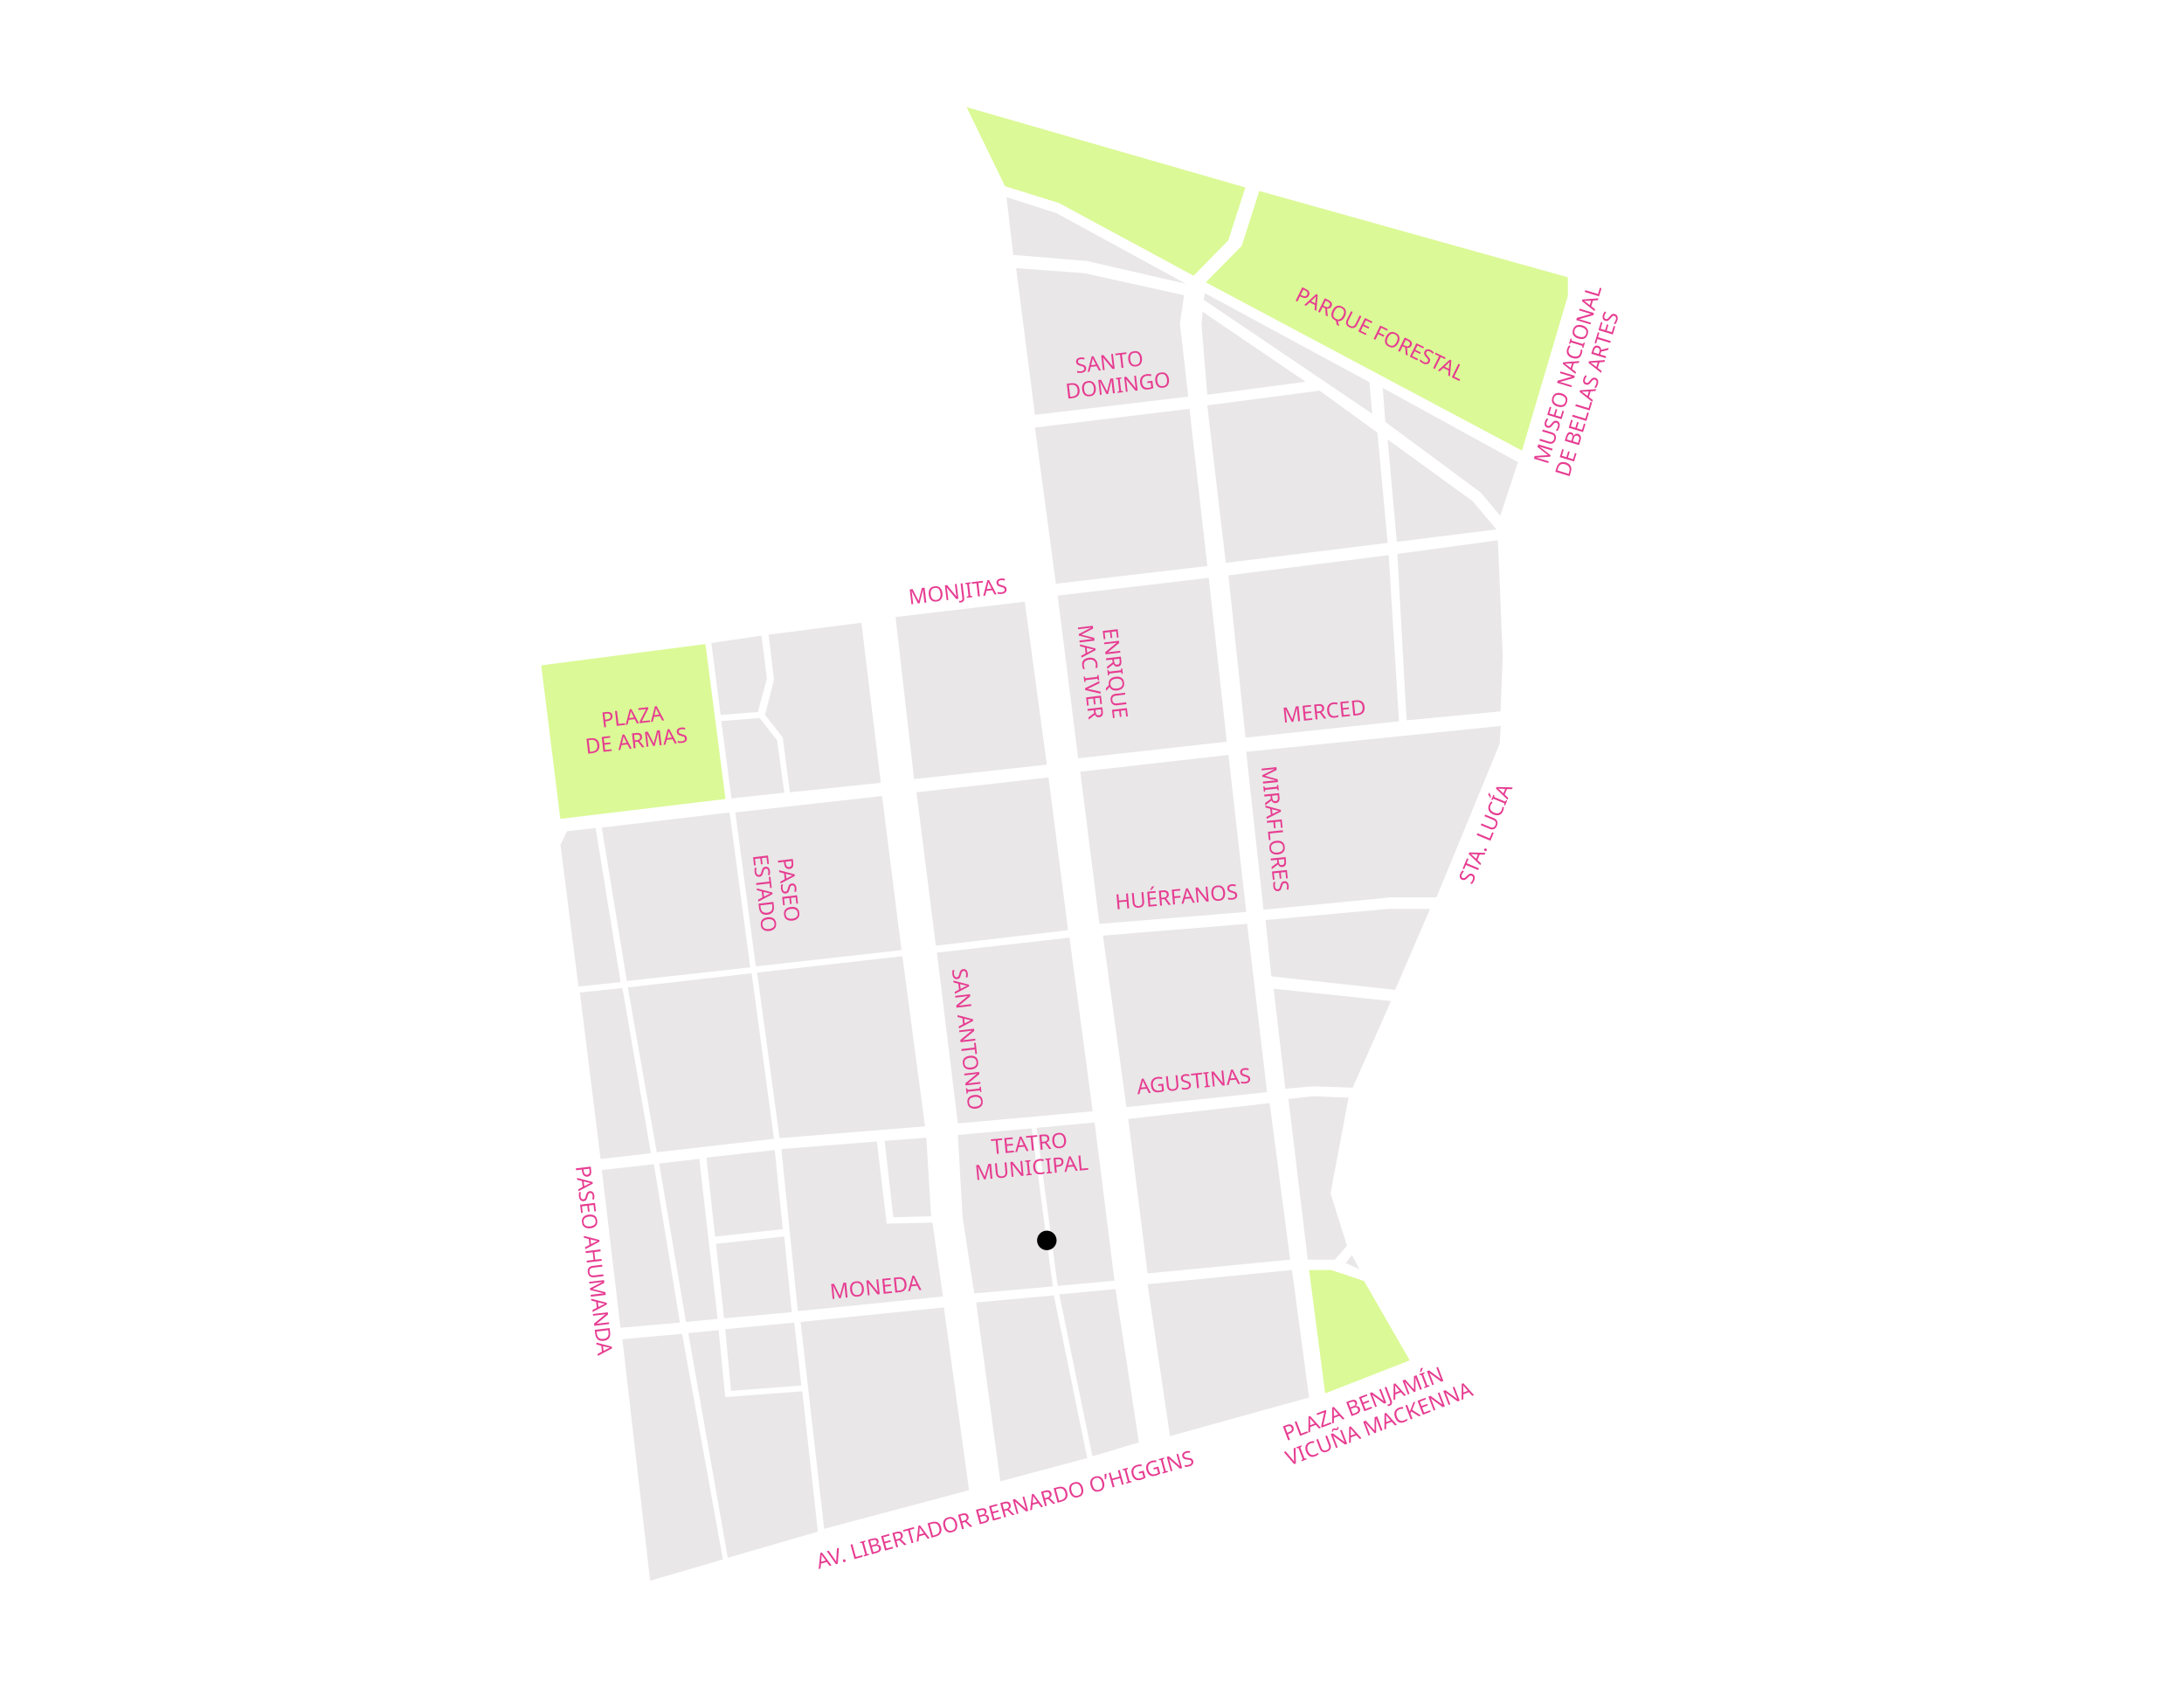
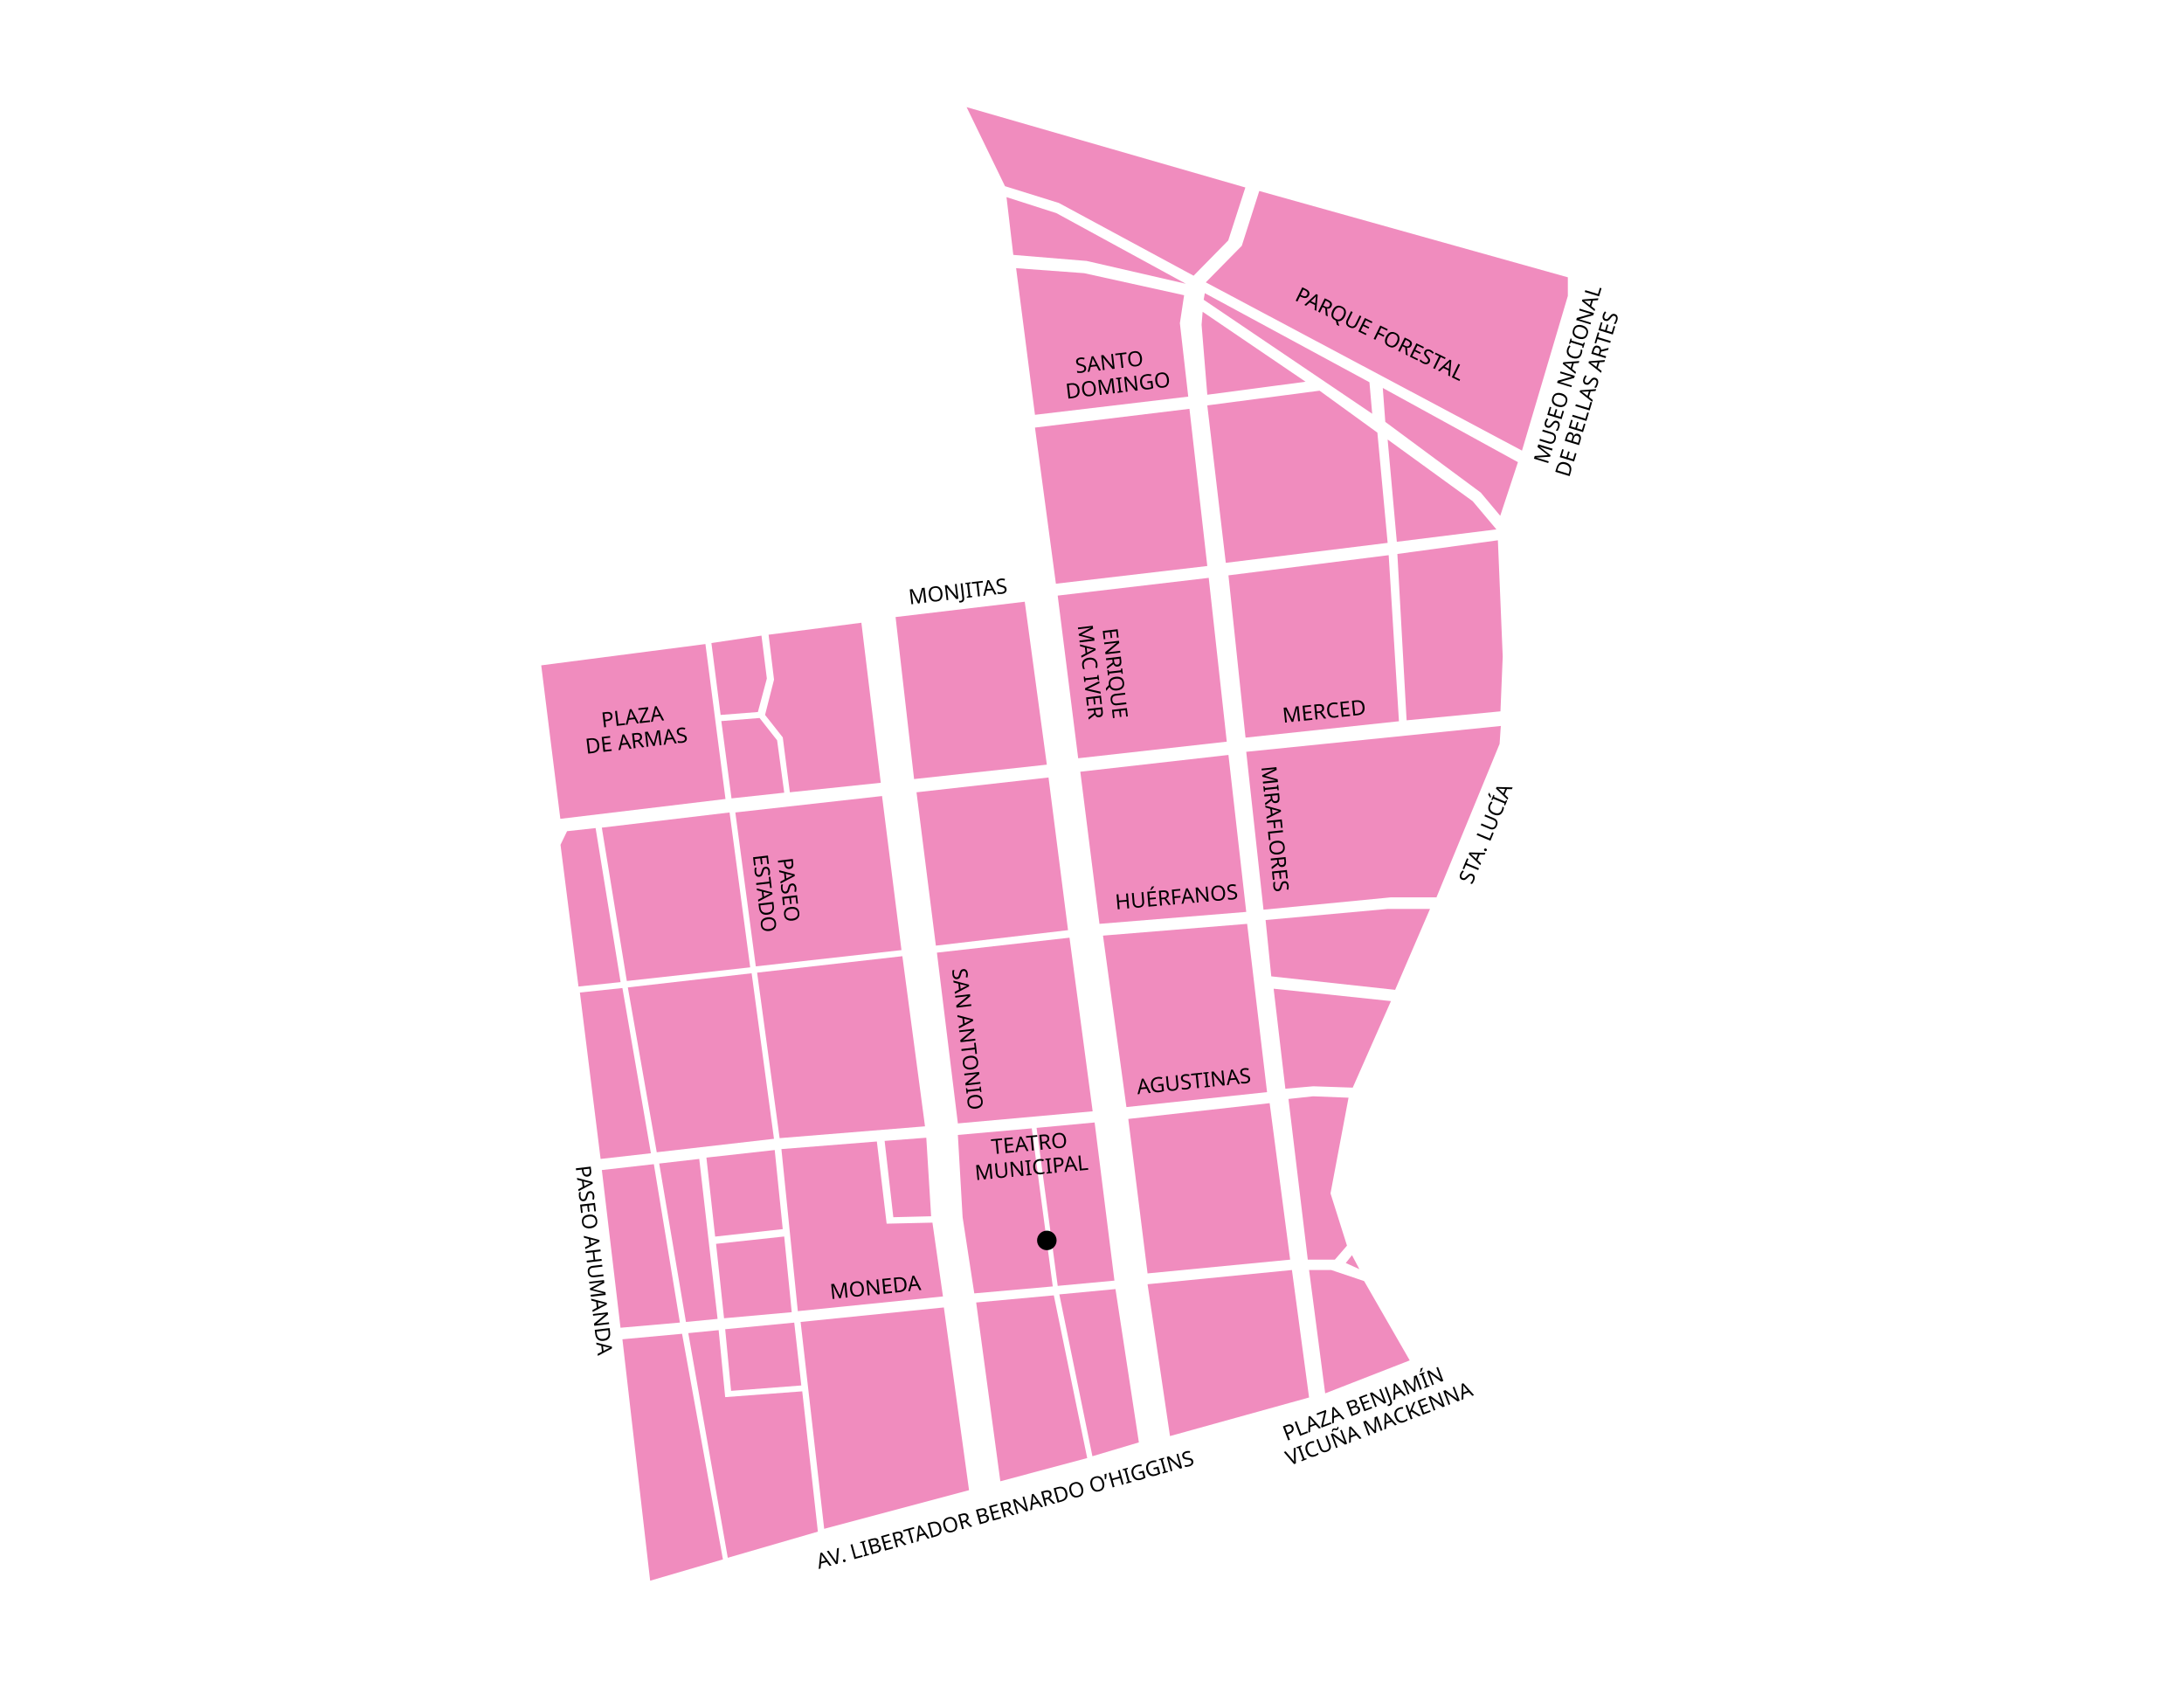
- <svg xmlns="http://www.w3.org/2000/svg" viewBox="0 0 792 612">
+ <svg xmlns="http://www.w3.org/2000/svg" id="Capa_1" version="1.1" viewBox="0 0 792 612">
  <defs>
    <style>
-       .cls-1 {
-         fill: #e9e7e7;
+       .st0 {
+         fill: #f08cbe;
      }

-       .cls-2 {
-         font-size: 7.6px;
+       .st1, .st2 {
+         isolation: isolate;
      }

-       .cls-2, .cls-3 {
-         fill: #e63c91;
+       .st2 {
        font-family: GeistMono-Regular, 'Geist Mono';
-       }
- 
-       .cls-3 {
        font-size: 7.6px;
-       }
- 
-       .cls-4 {
-         fill: #dbf996;
      }
    </style>
  </defs>
-   <g id="Capa_1" data-name="Capa 1">
+   <g id="Capa_11" data-name="Capa_1">
    <g>
-       <polygon class="cls-4" points="474.72 460.5 482.75 460.5 494.68 464.51 511.22 493.27 480.56 505.22 474.72 460.5" />
-       <polygon class="cls-1" points="468.5 460.5 474.72 506.72 424.28 520.71 416.15 465.65 468.5 460.5" />
-       <polygon class="cls-1" points="467.25 398.48 476.17 397.51 489.03 398.02 482.49 432.71 488.47 451.66 484.07 456.74 474.25 456.74 467.25 398.48" />
-       <polygon class="cls-1" points="490.28 455.12 488.03 457.96 492.97 460.2 490.28 455.12" />
-       <polygon class="cls-1" points="461.87 358.5 466.12 394.76 476.24 393.88 490.55 394.37 504.41 362.99 461.87 358.5" />
-       <polygon class="cls-1" points="518.57 329.58 505.93 358.91 461.01 354.02 458.95 333.6 503.18 329.58 518.57 329.58" />
-       <polygon class="cls-1" points="445.48 208.62 503.59 201.3 507.31 261.52 451.68 267.46 445.48 208.62" />
-       <polygon class="cls-1" points="506.74 200.86 510.09 261.18 544.12 257.93 544.94 238.06 543.19 195.9 506.74 200.86" />
-       <polygon class="cls-1" points="391.76 279.82 445.48 273.74 451.93 330.65 398.71 334.98 391.76 279.82" />
-       <polygon class="cls-1" points="399.99 339.25 452.26 334.98 459.48 396 408.48 401.42 399.99 339.25" />
-       <polygon class="cls-1" points="458.19 329.85 504.41 325.37 520.92 325.37 543.81 269.73 544.25 263.23 451.93 272.6 458.19 329.85" />
-       <polygon class="cls-1" points="409.16 405.72 460.42 400 467.85 456.74 416.15 461.73 409.16 405.72" />
-       <polygon class="cls-1" points="503.21 159.36 506.54 196.45 542.65 191.95 534.06 181.74 503.21 159.36" />
-       <polygon class="cls-1" points="478.52 141.66 437.81 146.99 444.52 204.08 503.21 196.84 499.49 156.87 478.52 141.66" />
-       <polygon class="cls-1" points="365 71.48 367.46 92.42 394.09 94.62 430.03 102.89 383.1 77.29 365 71.48" />
-       <polygon class="cls-1" points="550.46 167.58 544.04 187.03 536.98 178.61 502.36 152.98 501.45 140.67 550.46 167.58" />
-       <polygon class="cls-1" points="205.64 301.38 215.99 300.26 225.05 356.11 209.78 357.7 203.26 306.31 205.64 301.38" />
-       <polygon class="cls-1" points="210.29 359.88 225.71 358.26 236.04 418.16 217.8 420.22 210.29 359.88" />
-       <polygon class="cls-1" points="218.25 424.25 237.11 422.12 246.56 479.55 225.02 481.43 218.25 424.25" />
-       <polygon class="cls-1" points="225.71 485.61 247.34 483.62 262.16 565.43 235.77 573.15 225.71 485.61" />
-       <polygon class="cls-1" points="218.24 300.1 227.31 355.7 272.05 350.75 264.57 294.59 218.24 300.1" />
-       <polygon class="cls-1" points="227.68 358.03 272.57 352.9 280.67 412.92 238.16 417.8 227.68 358.03" />
-       <polygon class="cls-1" points="431.34 148.24 437.81 205.23 382.91 211.65 375.32 155.04 431.34 148.24" />
-       <polygon class="cls-1" points="259.67 451.01 284.38 448.35 287.11 475.79 262.57 477.99 259.67 451.01" />
-       <polygon class="cls-1" points="239.05 421.89 253.57 420.22 260.22 478.22 248.75 479.33 239.05 421.89" />
-       <polygon class="cls-1" points="256.17 419.74 280.94 416.99 283.85 445.67 259.34 448.38 256.17 419.74" />
-       <polygon class="cls-1" points="262.98 481.96 288.02 479.57 290.58 502.36 265.12 504.31 262.98 481.96" />
-       <polygon class="cls-1" points="290.33 479.33 342.28 474.07 351.41 540.33 298.88 554.34 290.33 479.33" />
-       <polygon class="cls-1" points="249.6 483.38 260.61 482.3 262.98 506.59 290.92 504.49 296.59 555.36 263.92 564.84 249.6 483.38" />
-       <polygon class="cls-1" points="283.37 416.65 289.32 475.41 341.95 470.08 338.14 443.32 321.53 443.7 317.98 413.9 283.37 416.65" />
-       <polygon class="cls-1" points="320.8 413.68 323.95 441.35 337.66 441.01 335.91 412.53 320.8 413.68" />
-       <polygon class="cls-1" points="266.66 294.59 319.86 288.64 326.91 344.5 274.08 350.4 266.66 294.59" />
-       <polygon class="cls-1" points="274.56 352.67 327.23 346.71 335.44 408.4 282.72 412.68 274.56 352.67" />
-       <polygon class="cls-4" points="203.2 296.9 196.27 241.25 255.81 233.53 263.09 289.71 203.2 296.9" />
-       <polygon class="cls-1" points="257.98 233.16 261.32 259.23 274.84 258.17 278.09 246.02 276.14 230.47 257.98 233.16" />
-       <polygon class="cls-1" points="261.58 261.46 275.45 260.34 281.81 268.44 284.39 287.42 265.27 289.49 261.58 261.46" />
-       <polygon class="cls-1" points="278.72 230.14 312.37 225.8 319.4 283.83 286.43 287.28 283.86 267.37 277.44 259.23 280.69 246.43 278.72 230.14" />
-       <polygon class="cls-1" points="368.48 97.24 375.32 150.41 430.9 143.81 427.87 117.2 429.4 107.05 393.13 99.05 368.48 97.24" />
-       <polygon class="cls-1" points="383.56 215.96 438.33 209.53 444.87 268.92 390.99 274.94 383.56 215.96" />
-       <polygon class="cls-1" points="354 472.27 382.15 469.69 394.26 528.69 362.76 537.1 354 472.27" />
-       <polygon class="cls-1" points="347.36 411.52 349.08 441.35 353.31 468.97 381.77 466.45 374.16 409.14 347.36 411.52" />
-       <polygon class="cls-1" points="384.15 469.34 404.51 467.41 413 523 396.15 528.02 384.15 469.34" />
-       <polygon class="cls-1" points="375.9 408.96 383.57 466.25 404.14 464.34 396.95 407 375.9 408.96" />
-       <polygon class="cls-1" points="436.12 113.05 435.74 117.78 437.81 143.13 473.44 138.41 436.12 113.05" />
-       <polygon class="cls-4" points="350.53 38.85 364.45 67.51 383.99 73.6 432.84 99.97 445.41 87.18 451.61 67.98 350.53 38.85" />
-       <polygon class="cls-4" points="551.93 163.39 568.56 107.29 568.56 100.55 456.66 69.25 450.32 89.12 437.27 102.38 551.93 163.39" />
-       <polygon class="cls-1" points="497.61 150.02 496.61 138.6 436.91 106.3 436.5 108.69 497.61 150.02" />
-       <polygon class="cls-1" points="339.76 345.42 387.84 340 396.24 402.95 347.36 407.34 339.76 345.42" />
-       <polygon class="cls-1" points="324.77 223.74 371.61 218.18 379.62 277.26 331.48 282.48 324.77 223.74" />
-       <polygon class="cls-1" points="332.36 287.28 380.23 281.91 387.31 337.27 339.38 342.88 332.36 287.28" />
-       <text class="cls-2" transform="translate(561.23 168.59) rotate(-73.04)">
-         <tspan x="0" y="0">MUSEO NACIONAL</tspan>
-         <tspan x="-2.28" y="8.8">DE BELLAS ARTES</tspan>
-       </text>
-       <text class="cls-2" transform="translate(218.37 263.81) rotate(-6.64)">
-         <tspan x="0" y="0">PLAZA</tspan>
-         <tspan x="-6.84" y="8.8">DE ARMAS</tspan>
-       </text>
-       <text class="cls-2" transform="translate(466.47 522.54) rotate(-20.97)">
-         <tspan x="0" y="0">PLAZA BENJAMÍN</tspan>
-         <tspan x="-2.28" y="8.8">VICUÑA MACKENNA</tspan>
-       </text>
-       <text class="cls-2" transform="translate(533.78 320.97) rotate(-67.4)">
-         <tspan x="0" y="0">STA. LUCÍA</tspan>
-       </text>
-       <text class="cls-2" transform="translate(469.21 108.71) rotate(26.13)">
-         <tspan x="0" y="0">PARQUE FORESTAL</tspan>
-       </text>
-       <text class="cls-3" transform="translate(296.89 568.91) rotate(-15.51)">
-         <tspan x="0" y="0">AV. LIBERTADOR BERNARDO O’HIGGINS</tspan>
-       </text>
-       <text class="cls-3" transform="translate(345.23 351.41) rotate(83.32)">
-         <tspan x="0" y="0">SAN ANTONIO</tspan>
-       </text>
-       <text class="cls-3" transform="translate(457.41 277.98) rotate(84.19)">
-         <tspan x="0" y="0">MIRAFLORES</tspan>
-       </text>
-       <text class="cls-3" transform="translate(399.82 228.05) rotate(83.32)">
-         <tspan x="0" y="0">ENRIQUE</tspan>
-         <tspan x="-2.28" y="8.8">MAC IVER</tspan>
-       </text>
-       <text class="cls-3" transform="translate(208.74 422.91) rotate(83.32)">
-         <tspan x="0" y="0">PASEO AHUMANDA</tspan>
-       </text>
-       <text class="cls-3" transform="translate(301.24 471.07) rotate(-5.81)">
-         <tspan x="0" y="0">MONEDA</tspan>
-       </text>
-       <text class="cls-3" transform="translate(412.5 396.77) rotate(-5.81)">
-         <tspan x="0" y="0">AGUSTINAS</tspan>
-       </text>
-       <text class="cls-3" transform="translate(465.32 262.08) rotate(-5.81)">
-         <tspan x="0" y="0">MERCED</tspan>
-       </text>
-       <text class="cls-3" transform="translate(282.02 311.35) rotate(83.32)">
-         <tspan x="0" y="0">PASEO</tspan>
-         <tspan x="-2.28" y="8.8">ESTADO</tspan>
-       </text>
-       <text class="cls-3" transform="translate(329.81 219.19) rotate(-6.68)">
-         <tspan x="0" y="0">MONJITAS</tspan>
-       </text>
-       <text class="cls-3" transform="translate(390.26 135.34) rotate(-6.68)">
-         <tspan x="0" y="0">SANTO</tspan>
-         <tspan x="-4.56" y="8.8">DOMINGO</tspan>
-       </text>
-       <text class="cls-3" transform="translate(359.76 418.54) rotate(-5.31)">
-         <tspan x="0" y="0">TEATRO</tspan>
-         <tspan x="-6.84" y="8.8">MUNICIPAL</tspan>
-       </text>
-       <text class="cls-3" transform="translate(404.62 329.77) rotate(-4.92)">
-         <tspan x="0" y="0">HUÉRFANOS</tspan>
-       </text>
+       <polygon class="st0" points="474.72 460.5 482.75 460.5 494.68 464.51 511.22 493.27 480.56 505.22 474.72 460.5" />
+       <polygon class="st0" points="468.5 460.5 474.72 506.72 424.28 520.71 416.15 465.65 468.5 460.5" />
+       <polygon class="st0" points="467.25 398.48 476.17 397.51 489.03 398.02 482.49 432.71 488.47 451.66 484.07 456.74 474.25 456.74 467.25 398.48" />
+       <polygon class="st0" points="490.28 455.12 488.03 457.96 492.97 460.2 490.28 455.12" />
+       <polygon class="st0" points="461.87 358.5 466.12 394.76 476.24 393.88 490.55 394.37 504.41 362.99 461.87 358.5" />
+       <polygon class="st0" points="518.57 329.58 505.93 358.91 461.01 354.02 458.95 333.6 503.18 329.58 518.57 329.58" />
+       <polygon class="st0" points="445.48 208.62 503.59 201.3 507.31 261.52 451.68 267.46 445.48 208.62" />
+       <polygon class="st0" points="506.74 200.86 510.09 261.18 544.12 257.93 544.94 238.06 543.19 195.9 506.74 200.86" />
+       <polygon class="st0" points="391.76 279.82 445.48 273.74 451.93 330.65 398.71 334.98 391.76 279.82" />
+       <polygon class="st0" points="399.99 339.25 452.26 334.98 459.48 396 408.48 401.42 399.99 339.25" />
+       <polygon class="st0" points="458.19 329.85 504.41 325.37 520.92 325.37 543.81 269.73 544.25 263.23 451.93 272.6 458.19 329.85" />
+       <polygon class="st0" points="409.16 405.72 460.42 400 467.85 456.74 416.15 461.73 409.16 405.72" />
+       <polygon class="st0" points="503.21 159.36 506.54 196.45 542.65 191.95 534.06 181.74 503.21 159.36" />
+       <polygon class="st0" points="478.52 141.66 437.81 146.99 444.52 204.08 503.21 196.84 499.49 156.87 478.52 141.66" />
+       <polygon class="st0" points="365 71.48 367.46 92.42 394.09 94.62 430.03 102.89 383.1 77.29 365 71.48" />
+       <polygon class="st0" points="550.46 167.58 544.04 187.03 536.98 178.61 502.36 152.98 501.45 140.67 550.46 167.58" />
+       <polygon class="st0" points="205.64 301.38 215.99 300.26 225.05 356.11 209.78 357.7 203.26 306.31 205.64 301.38" />
+       <polygon class="st0" points="210.29 359.88 225.71 358.26 236.04 418.16 217.8 420.22 210.29 359.88" />
+       <polygon class="st0" points="218.25 424.25 237.11 422.12 246.56 479.55 225.02 481.43 218.25 424.25" />
+       <polygon class="st0" points="225.71 485.61 247.34 483.62 262.16 565.43 235.77 573.15 225.71 485.61" />
+       <polygon class="st0" points="218.24 300.1 227.31 355.7 272.05 350.75 264.57 294.59 218.24 300.1" />
+       <polygon class="st0" points="227.68 358.03 272.57 352.9 280.67 412.92 238.16 417.8 227.68 358.03" />
+       <polygon class="st0" points="431.34 148.24 437.81 205.23 382.91 211.65 375.32 155.04 431.34 148.24" />
+       <polygon class="st0" points="259.67 451.01 284.38 448.35 287.11 475.79 262.57 477.99 259.67 451.01" />
+       <polygon class="st0" points="239.05 421.89 253.57 420.22 260.22 478.22 248.75 479.33 239.05 421.89" />
+       <polygon class="st0" points="256.17 419.74 280.94 416.99 283.85 445.67 259.34 448.38 256.17 419.74" />
+       <polygon class="st0" points="262.98 481.96 288.02 479.57 290.58 502.36 265.12 504.31 262.98 481.96" />
+       <polygon class="st0" points="290.33 479.33 342.28 474.07 351.41 540.33 298.88 554.34 290.33 479.33" />
+       <polygon class="st0" points="249.6 483.38 260.61 482.3 262.98 506.59 290.92 504.49 296.59 555.36 263.92 564.84 249.6 483.38" />
+       <polygon class="st0" points="283.37 416.65 289.32 475.41 341.95 470.08 338.14 443.32 321.53 443.7 317.98 413.9 283.37 416.65" />
+       <polygon class="st0" points="320.8 413.68 323.95 441.35 337.66 441.01 335.91 412.53 320.8 413.68" />
+       <polygon class="st0" points="266.66 294.59 319.86 288.64 326.91 344.5 274.08 350.4 266.66 294.59" />
+       <polygon class="st0" points="274.56 352.67 327.23 346.71 335.44 408.4 282.72 412.68 274.56 352.67" />
+       <polygon class="st0" points="203.2 296.9 196.27 241.25 255.81 233.53 263.09 289.71 203.2 296.9" />
+       <polygon class="st0" points="257.98 233.16 261.32 259.23 274.84 258.17 278.09 246.02 276.14 230.47 257.98 233.16" />
+       <polygon class="st0" points="261.58 261.46 275.45 260.34 281.81 268.44 284.39 287.42 265.27 289.49 261.58 261.46" />
+       <polygon class="st0" points="278.72 230.14 312.37 225.8 319.4 283.83 286.43 287.28 283.86 267.37 277.44 259.23 280.69 246.43 278.72 230.14" />
+       <polygon class="st0" points="368.48 97.24 375.32 150.41 430.9 143.81 427.87 117.2 429.4 107.05 393.13 99.05 368.48 97.24" />
+       <polygon class="st0" points="383.56 215.96 438.33 209.53 444.87 268.92 390.99 274.94 383.56 215.96" />
+       <polygon class="st0" points="354 472.27 382.15 469.69 394.26 528.69 362.76 537.1 354 472.27" />
+       <polygon class="st0" points="347.36 411.52 349.08 441.35 353.31 468.97 381.77 466.45 374.16 409.14 347.36 411.52" />
+       <polygon class="st0" points="384.15 469.34 404.51 467.41 413 523 396.15 528.02 384.15 469.34" />
+       <polygon class="st0" points="375.9 408.96 383.57 466.25 404.14 464.34 396.95 407 375.9 408.96" />
+       <polygon class="st0" points="436.12 113.05 435.74 117.78 437.81 143.13 473.44 138.41 436.12 113.05" />
+       <polygon class="st0" points="350.53 38.85 364.45 67.51 383.99 73.6 432.84 99.97 445.41 87.18 451.61 67.98 350.53 38.85" />
+       <polygon class="st0" points="551.93 163.39 568.56 107.29 568.56 100.55 456.66 69.25 450.32 89.12 437.27 102.38 551.93 163.39" />
+       <polygon class="st0" points="497.61 150.02 496.61 138.6 436.91 106.3 436.5 108.69 497.61 150.02" />
+       <polygon class="st0" points="339.76 345.42 387.84 340 396.24 402.95 347.36 407.34 339.76 345.42" />
+       <polygon class="st0" points="324.77 223.74 371.61 218.18 379.62 277.26 331.48 282.48 324.77 223.74" />
+       <polygon class="st0" points="332.36 287.28 380.23 281.91 387.31 337.27 339.38 342.88 332.36 287.28" />
+       <g class="st1">
+         <text class="st2" transform="translate(561.23 168.59) rotate(-73.04)">
+           <tspan x="0" y="0">MUSEO NACIONAL</tspan>
+         </text>
+         <text class="st2" transform="translate(568.98 173.34) rotate(-73.04)">
+           <tspan x="0" y="0">DE BELLAS ARTES</tspan>
+         </text>
+       </g>
+       <g class="st1">
+         <text class="st2" transform="translate(218.37 263.81) rotate(-6.64)">
+           <tspan x="0" y="0">PLAZA</tspan>
+         </text>
+         <text class="st2" transform="translate(212.59 273.34) rotate(-6.64)">
+           <tspan x="0" y="0">DE ARMAS</tspan>
+         </text>
+       </g>
+       <g class="st1">
+         <text class="st2" transform="translate(466.47 522.54) rotate(-20.97)">
+           <tspan x="0" y="0">PLAZA BENJAMÍN</tspan>
+         </text>
+         <text class="st2" transform="translate(467.49 531.57) rotate(-20.97)">
+           <tspan x="0" y="0">VICUÑA MACKENNA</tspan>
+         </text>
+       </g>
+       <g class="st1">
+         <text class="st2" transform="translate(533.78 320.97) rotate(-67.4)">
+           <tspan x="0" y="0">STA. LUCÍA</tspan>
+         </text>
+       </g>
+       <g class="st1">
+         <text class="st2" transform="translate(469.21 108.71) rotate(26.13)">
+           <tspan x="0" y="0">PARQUE FORESTAL</tspan>
+         </text>
+       </g>
+       <g class="st1">
+         <text class="st2" transform="translate(296.89 568.91) rotate(-15.51)">
+           <tspan x="0" y="0">AV. LIBERTADOR BERNARDO O’HIGGINS</tspan>
+         </text>
+       </g>
+       <g class="st1">
+         <text class="st2" transform="translate(345.23 351.41) rotate(83.32)">
+           <tspan x="0" y="0">SAN ANTONIO</tspan>
+         </text>
+       </g>
+       <g class="st1">
+         <text class="st2" transform="translate(457.41 277.98) rotate(84.19)">
+           <tspan x="0" y="0">MIRAFLORES</tspan>
+         </text>
+       </g>
+       <g class="st1">
+         <text class="st2" transform="translate(399.82 228.05) rotate(83.32)">
+           <tspan x="0" y="0">ENRIQUE</tspan>
+         </text>
+         <text class="st2" transform="translate(390.81 226.81) rotate(83.32)">
+           <tspan x="0" y="0">MAC IVER</tspan>
+         </text>
+       </g>
+       <g class="st1">
+         <text class="st2" transform="translate(208.74 422.91) rotate(83.32)">
+           <tspan x="0" y="0">PASEO AHUMANDA</tspan>
+         </text>
+       </g>
+       <g class="st1">
+         <text class="st2" transform="translate(301.24 471.07) rotate(-5.81)">
+           <tspan x="0" y="0">MONEDA</tspan>
+         </text>
+       </g>
+       <g class="st1">
+         <text class="st2" transform="translate(412.5 396.77) rotate(-5.81)">
+           <tspan x="0" y="0">AGUSTINAS</tspan>
+         </text>
+       </g>
+       <g class="st1">
+         <text class="st2" transform="translate(465.32 262.08) rotate(-5.81)">
+           <tspan x="0" y="0">MERCED</tspan>
+         </text>
+       </g>
+       <g class="st1">
+         <text class="st2" transform="translate(282.02 311.35) rotate(83.32)">
+           <tspan x="0" y="0">PASEO</tspan>
+         </text>
+         <text class="st2" transform="translate(273.01 310.11) rotate(83.32)">
+           <tspan x="0" y="0">ESTADO</tspan>
+         </text>
+       </g>
+       <g class="st1">
+         <text class="st2" transform="translate(329.81 219.19) rotate(-6.68)">
+           <tspan x="0" y="0">MONJITAS</tspan>
+         </text>
+       </g>
+       <g class="st1">
+         <text class="st2" transform="translate(390.26 135.34) rotate(-6.68)">
+           <tspan x="0" y="0">SANTO</tspan>
+         </text>
+         <text class="st2" transform="translate(386.75 144.61) rotate(-6.68)">
+           <tspan x="0" y="0">DOMINGO</tspan>
+         </text>
+       </g>
+       <g class="st1">
+         <text class="st2" transform="translate(359.76 418.54) rotate(-5.31)">
+           <tspan x="0" y="0">TEATRO</tspan>
+         </text>
+         <text class="st2" transform="translate(353.76 427.94) rotate(-5.31)">
+           <tspan x="0" y="0">MUNICIPAL</tspan>
+         </text>
+       </g>
+       <g class="st1">
+         <text class="st2" transform="translate(404.62 329.77) rotate(-4.92)">
+           <tspan x="0" y="0">HUÉRFANOS</tspan>
+         </text>
+       </g>
    </g>
  </g>
-   <g id="Capa_2" data-name="Capa 2">
+   <g id="Capa_2">
    <circle cx="379.62" cy="449.77" r="3.54" />
  </g>
</svg>
